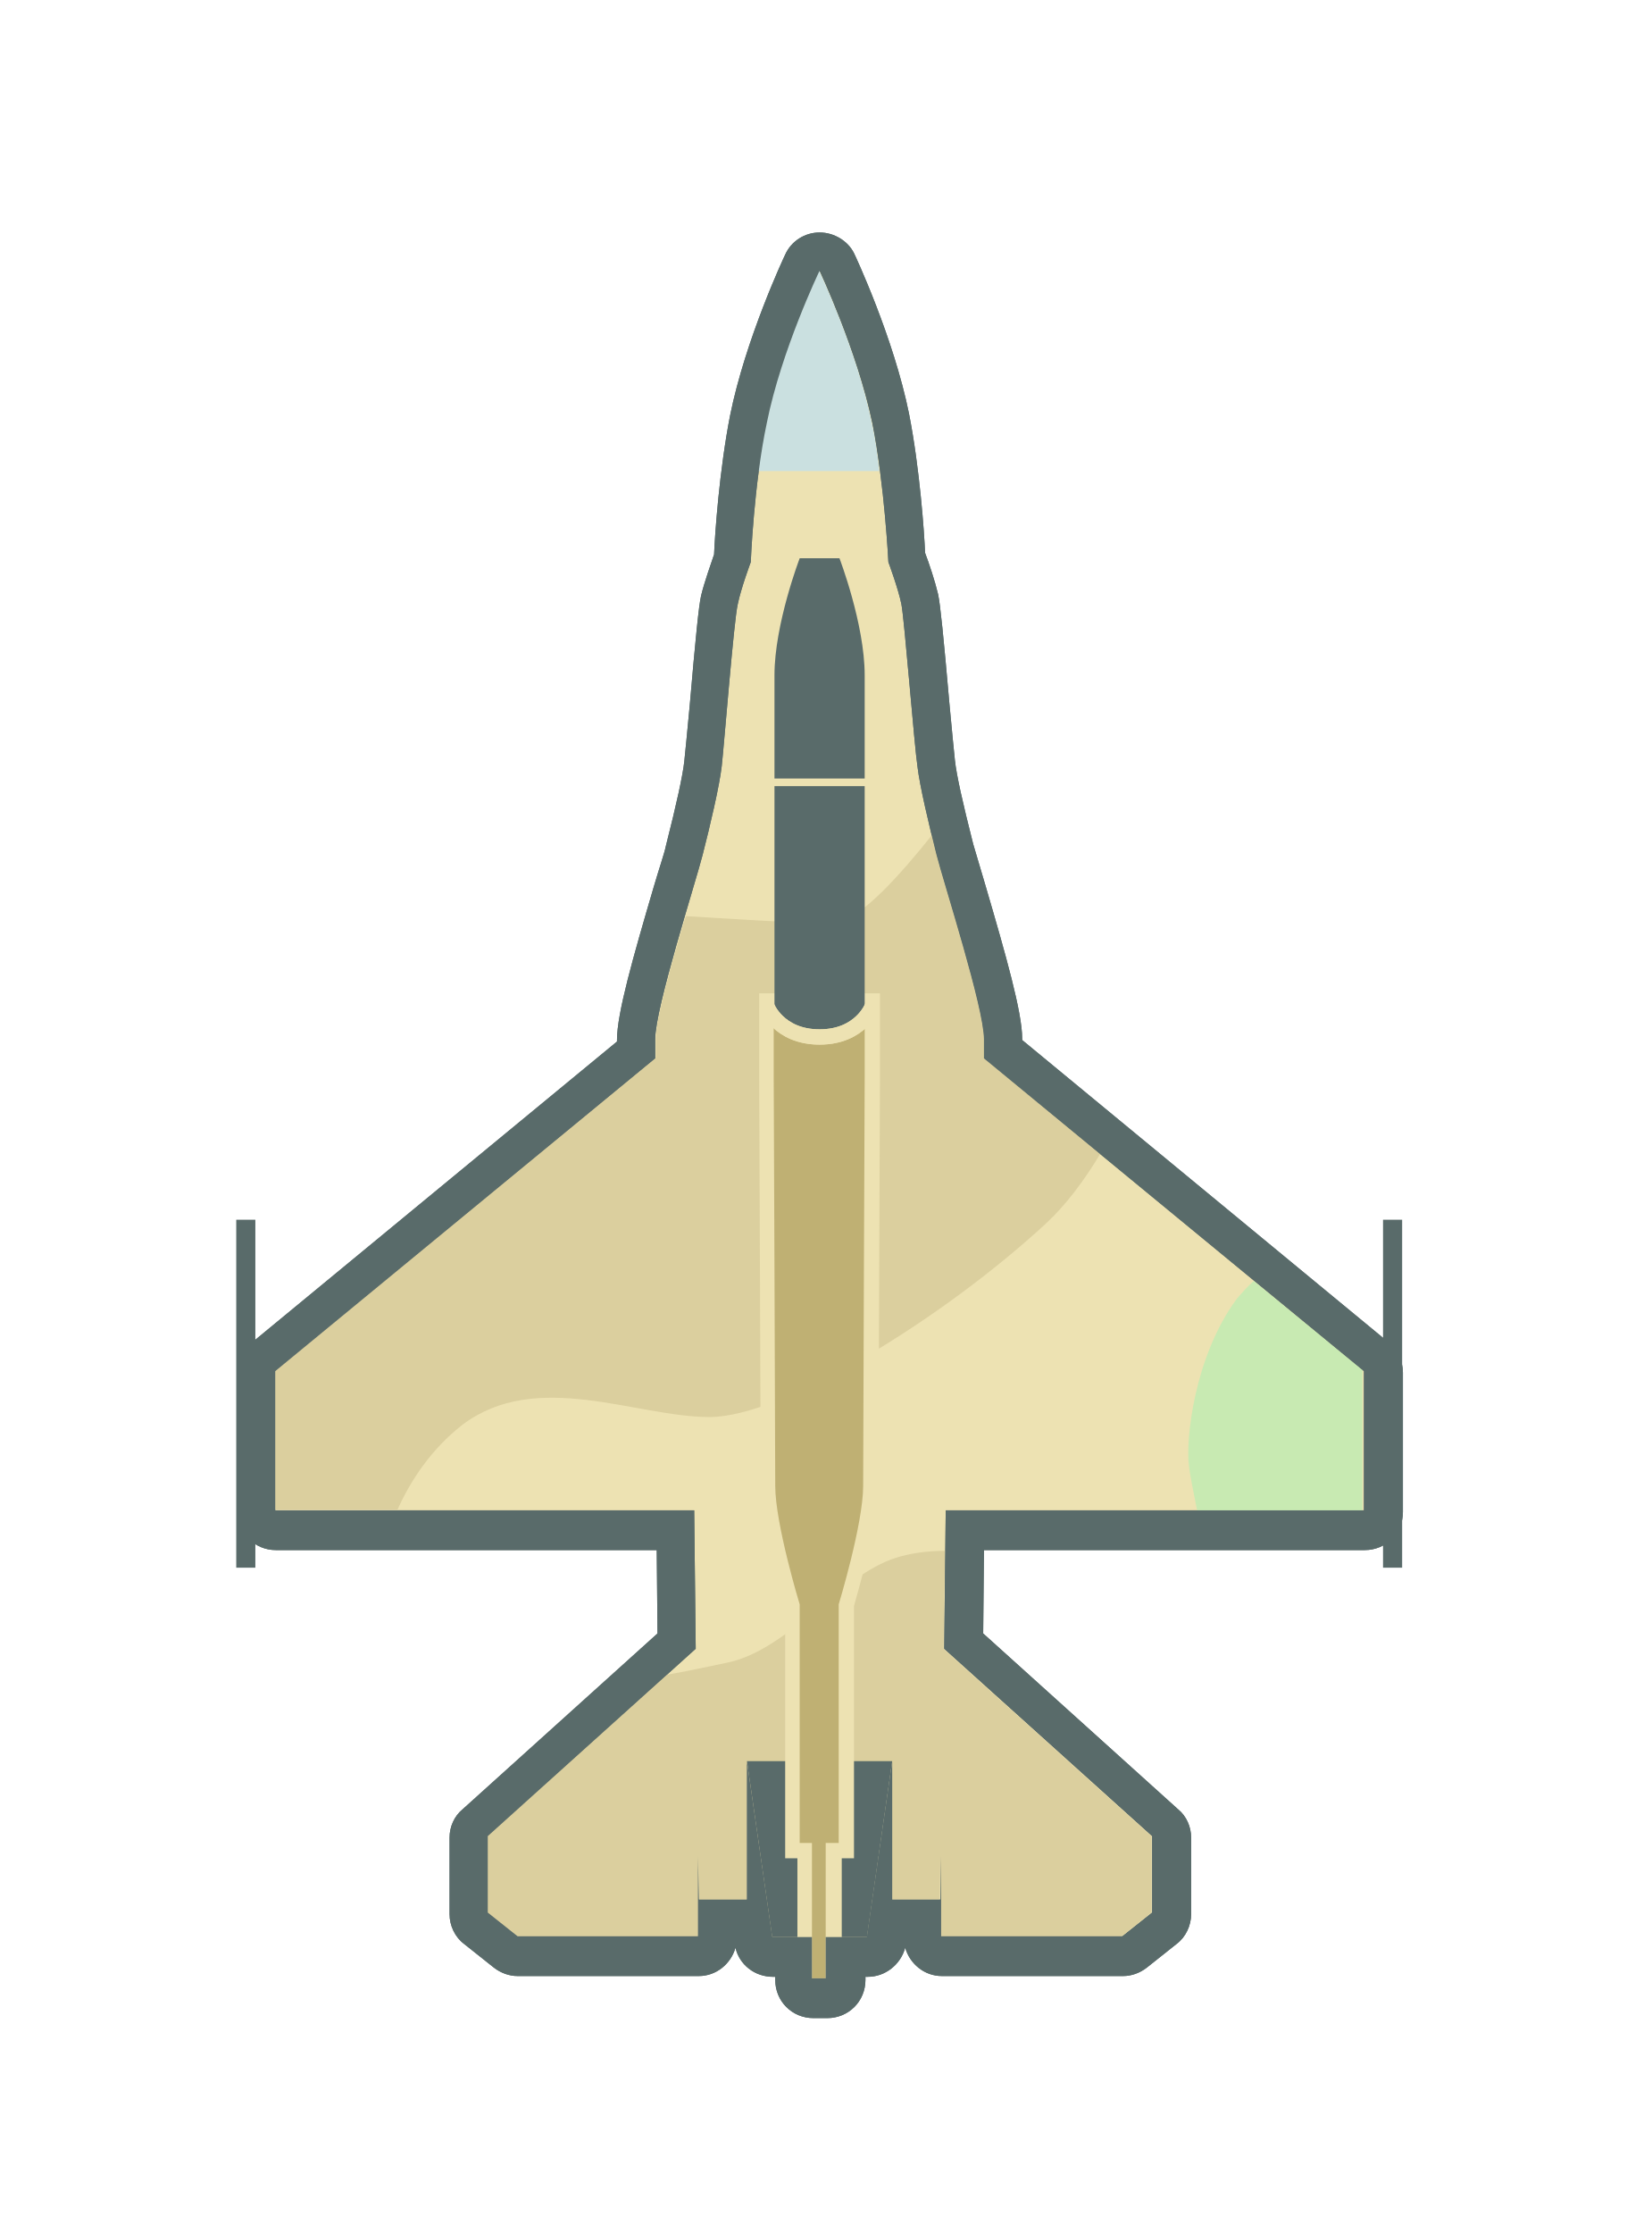
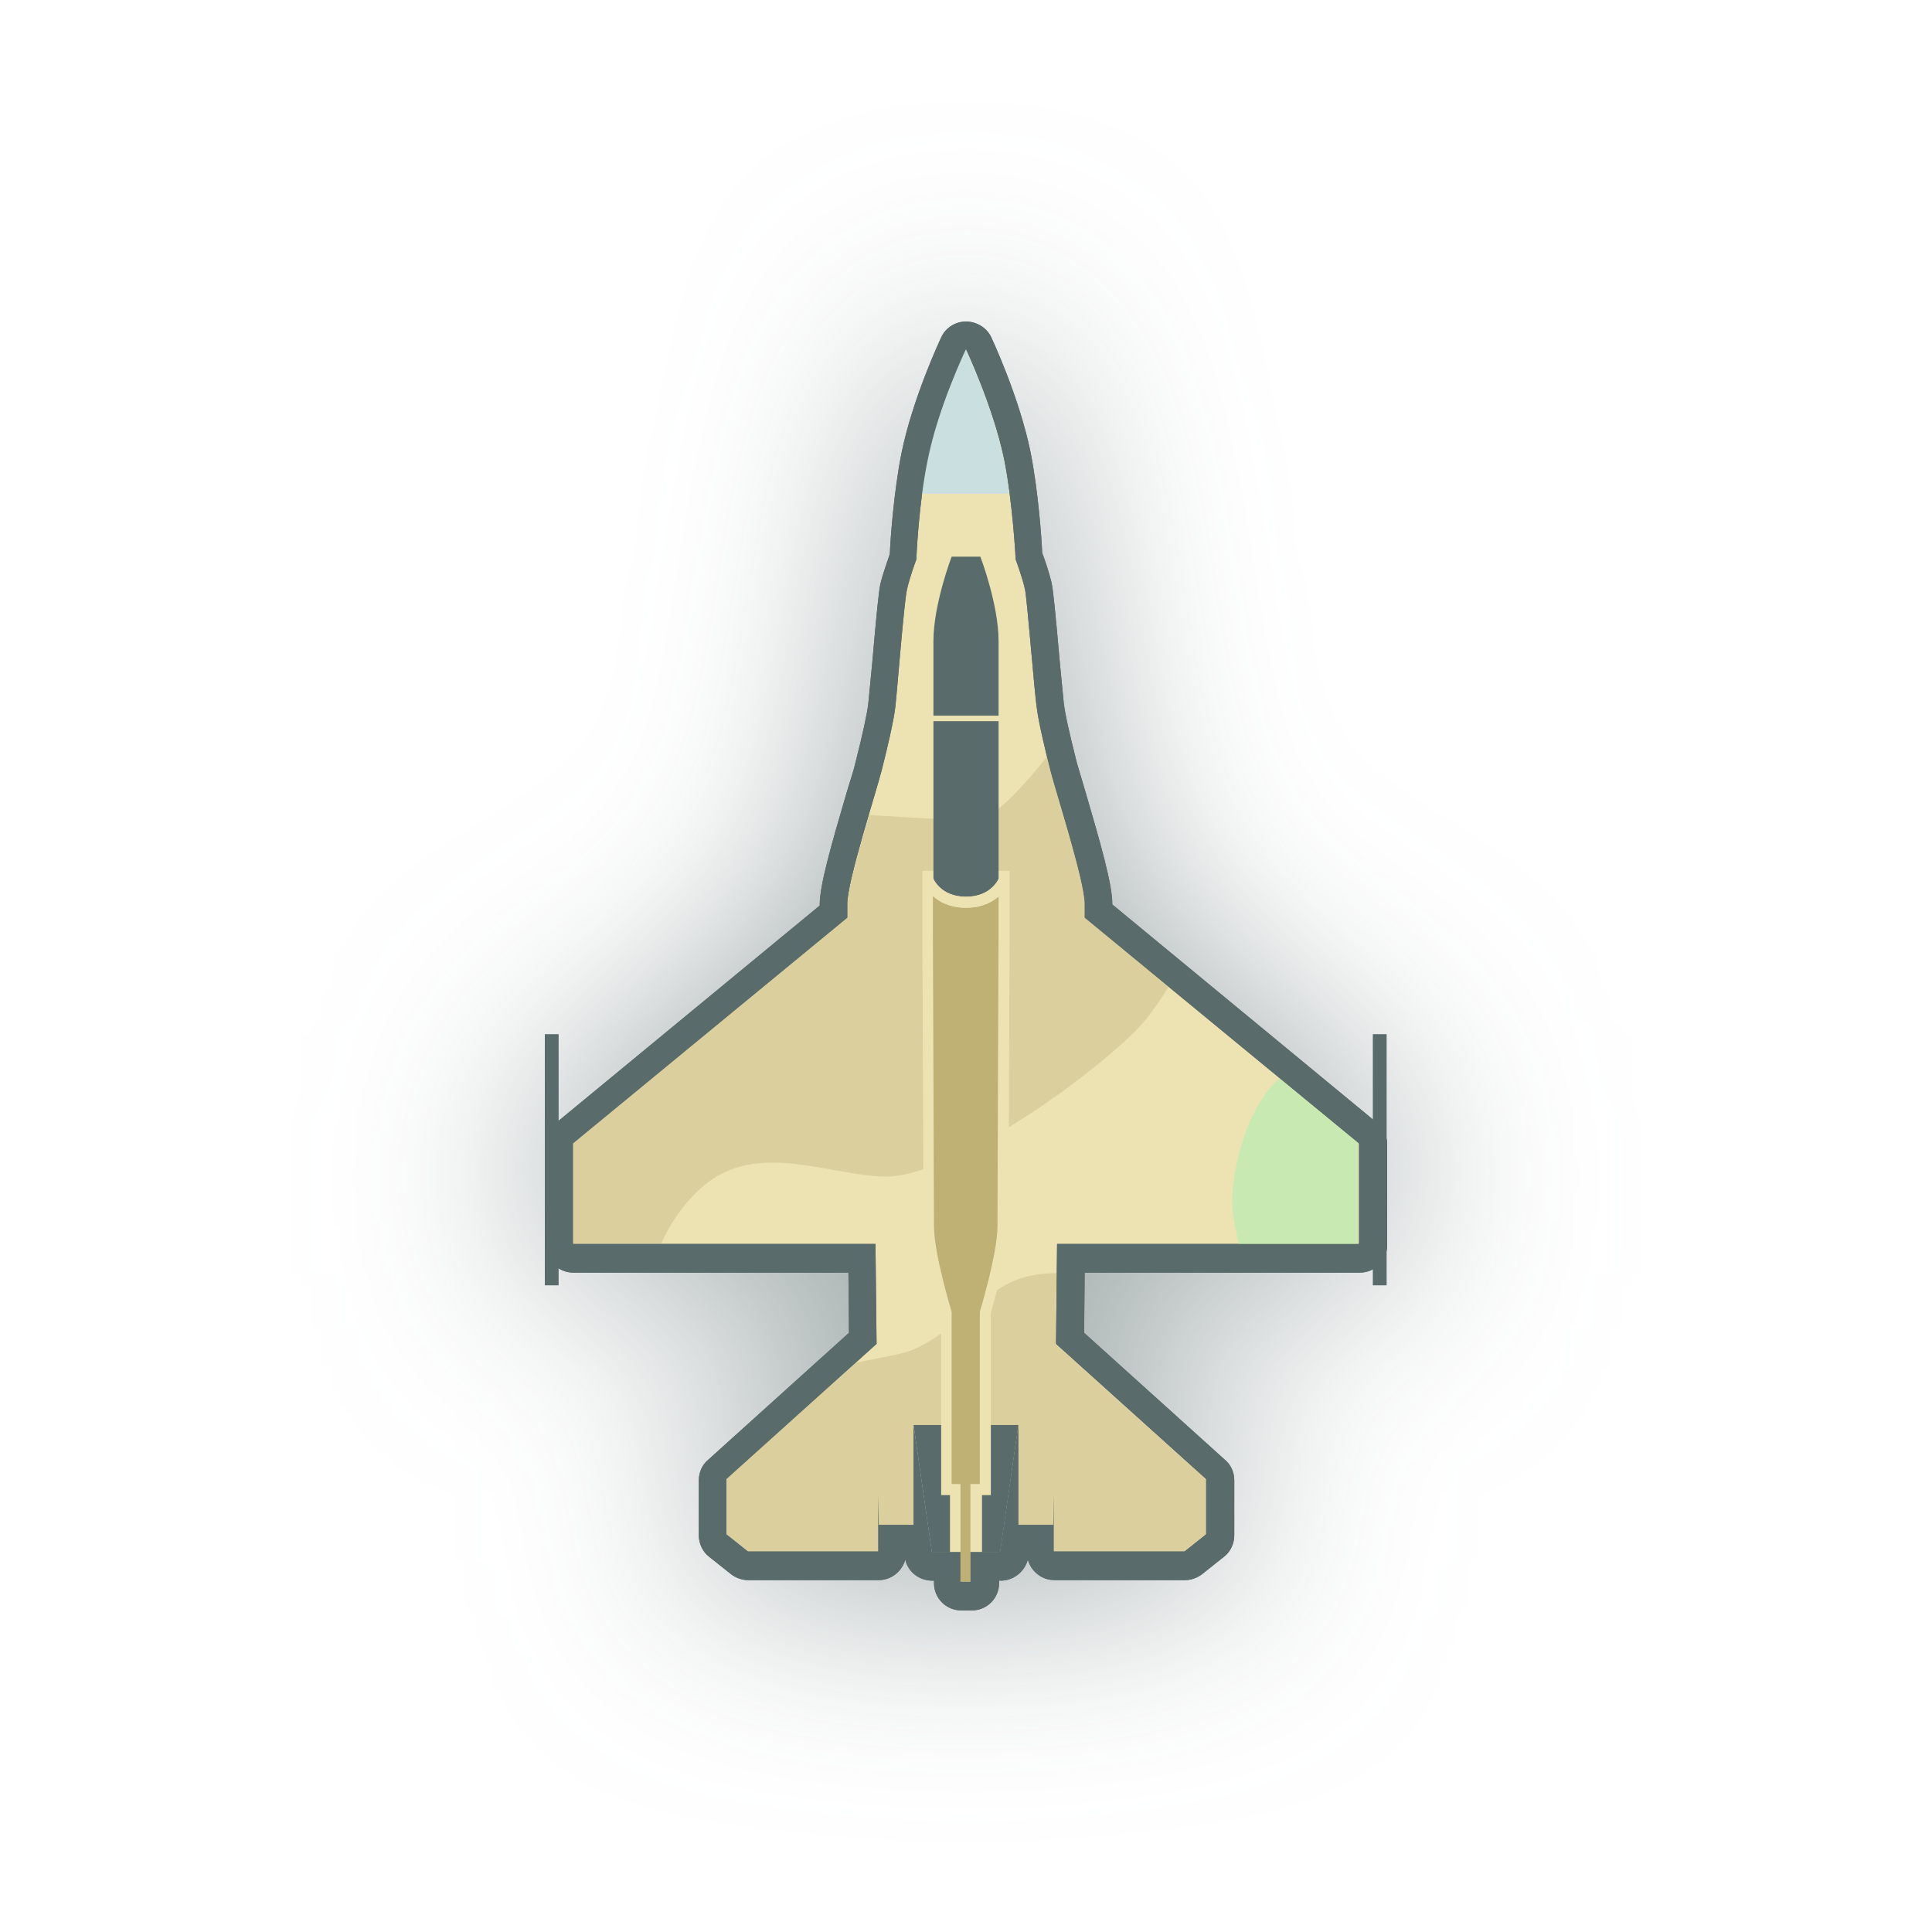
- <svg xmlns="http://www.w3.org/2000/svg" version="1.1" id="Layer_1" x="0px" y="0px" viewBox="0 0 216 292" style="enable-background:new 0 0 216 292;" xml:space="preserve">
-   <style type="text/css">
+ <svg xmlns="http://www.w3.org/2000/svg" version="1.1" id="Layer_1" x="0px" y="0px" viewBox="0 0 350 350" xml:space="preserve" width="350" height="350">
+   <defs id="defs49">
+     <filter style="color-interpolation-filters:sRGB" id="filter4307" x="-0.304" width="1.607" y="-0.198" height="1.397">
+       <feGaussianBlur stdDeviation="19.305" id="feGaussianBlur4309" />
+     </filter>
+   </defs>
+   <style type="text/css" id="style3">
	.st0{fill:#EDE2B2;}
	.st1{fill:#596B6A;}
	.st2{fill:#DBCF9E;}
	.st3{fill:#C8EAB2;}
	.st4{fill:#CAE0E0;}
	.st5{fill:#BFB073;}
	.st6{fill:none;stroke:#EDE2B2;stroke-width:2;stroke-miterlimit:10;}
</style>
-   <g>
-     <g>
-       <path class="st0" d="M106.3,261.2c-1.4,0-2.5-1.1-2.5-2.5v-2.9H101c-1.2,0-2.3-0.9-2.5-2.1l-0.4-2.8c-0.1,0-0.3,0-0.4,0h-3.9v2.3    c0,1.4-1.1,2.5-2.5,2.5H67.7c-0.6,0-1.1-0.2-1.5-0.5l-3.9-3.1c-0.6-0.5-1-1.2-1-2v-10c0-0.7,0.3-1.4,0.8-1.9l26.4-23.7L88.3,200    H36c-1.4,0-2.5-1.1-2.5-2.5v-18.2c0-0.7,0.3-1.5,0.9-1.9l48.8-40.2v-1.3c0-3.1,2.1-10.5,4.7-19.2c0.7-2.4,1.3-4.4,1.6-5.5    c1.4-5.6,2.2-9.3,2.5-11.3c0.1-0.9,0.4-4,0.7-7.3c0.7-7.5,1.2-12.9,1.4-14.1c0.4-1.7,1.3-4.4,1.7-5.4c0.1-2,0.6-10.9,2.1-18.2    c1.9-9.6,6.8-20,7-20.4c0.4-0.9,1.3-1.4,2.3-1.4s1.8,0.6,2.3,1.4c0.2,0.4,5.1,10.8,7,20.4c1.5,7.4,2,16.2,2.1,18.2    c0.4,1,1.3,3.7,1.7,5.4c0.3,1.3,0.8,6.7,1.4,14.1c0.3,3.3,0.6,6.3,0.7,7.3c0.2,1.9,1.1,5.7,2.5,11.3c0.3,1,0.9,3.1,1.6,5.5    c2.6,8.7,4.7,16.1,4.7,19.2v1.3l48.8,40.2c0.6,0.5,0.9,1.2,0.9,1.9v18.2c0,1.4-1.1,2.5-2.5,2.5h-52.2l-0.2,14.5l26.4,23.7    c0.5,0.5,0.8,1.1,0.8,1.9v10c0,0.8-0.4,1.5-1,2l-3.9,3.1c-0.4,0.3-1,0.5-1.5,0.5h-23.7c-1.4,0-2.5-1.1-2.5-2.5v-2.3h-3.9    c-0.1,0-0.3,0-0.4,0l-0.4,2.8c-0.2,1.2-1.2,2.1-2.5,2.1h-2.8v2.9c0,1.4-1.1,2.5-2.5,2.5H106.3z" />
-       <path class="st1" d="M107.2,35.4L107.2,35.4c0,0,4.9,10.4,6.9,19.9c1.6,8.1,2.1,18.2,2.1,18.2s1.3,3.5,1.7,5.5    c0.4,2,1.7,18.6,2.1,21.2c0.3,2.6,1.5,7.6,2.5,11.6c1,3.9,6.2,20,6.2,24.1c0,1.6,0,2.5,0,2.5l49.7,40.9v18.2h-54.7l-0.2,18.1    l27.2,24.5v10l-3.9,3.1h-23.7l0-10.5l-0.1,5.7h-6.3v-18l-3.3,22.9H108v5.4h-0.9h0h-0.9v-5.4H101l-3.3-22.9v18h-6.3l-0.1-5.7    l0,10.5H67.7l-3.9-3.1v-10L91,215.6l-0.2-18.1H36v-18.2l49.7-40.9c0,0,0-0.9,0-2.5c0-4.1,5.2-20.2,6.2-24.1c1-3.9,2.2-9,2.5-11.6    c0.3-2.6,1.6-19.2,2.1-21.2c0.4-2,1.7-5.5,1.7-5.5s0.4-10.2,2.1-18.2C102.2,45.8,107.2,35.4,107.2,35.4L107.2,35.4L107.2,35.4    L107.2,35.4 M107.2,30.4C107.2,30.4,107.2,30.4,107.2,30.4c-1.9,0-3.7,1.1-4.5,2.9c-0.2,0.4-5.2,11.1-7.2,21    c-1.4,7.1-2,15.6-2.1,18.2c-0.4,1.2-1.3,3.7-1.7,5.4c-0.3,1.3-0.7,5.3-1.5,14.5c-0.3,3.2-0.6,6.3-0.7,7.2c-0.2,1.8-1,5.5-2.4,11    c-0.2,1-0.9,3-1.6,5.4c-2.7,9.2-4.8,16.5-4.8,20v0.2l-47.8,39.4c-1.2,0.9-1.8,2.4-1.8,3.9v18.2c0,2.8,2.2,5,5,5h49.8l0.1,10.9    l-25.5,23c-1.1,0.9-1.7,2.3-1.7,3.7v10c0,1.5,0.7,3,1.9,3.9l3.9,3.1c0.9,0.7,2,1.1,3.1,1.1h23.7c2.3,0,4.2-1.6,4.8-3.7    c0.5,2.2,2.5,3.8,4.9,3.8h0.3v0.4c0,2.8,2.2,5,5,5h0.9h0.9c2.8,0,5-2.2,5-5v-0.4h0.3c2.3,0,4.3-1.6,4.9-3.8    c0.6,2.1,2.5,3.7,4.8,3.7h23.7c1.1,0,2.2-0.4,3.1-1.1l3.9-3.1c1.2-0.9,1.9-2.4,1.9-3.9v-10c0-1.4-0.6-2.8-1.7-3.7l-25.5-23    l0.1-10.9h49.8c2.8,0,5-2.2,5-5v-18.2c0-1.5-0.7-2.9-1.8-3.9L133.7,136v-0.2c0-3.4-2.1-10.8-4.8-20c-0.7-2.4-1.3-4.4-1.6-5.4    c-1.4-5.5-2.2-9.1-2.4-11c-0.1-0.9-0.4-4-0.7-7.2c-0.8-9.1-1.2-13.1-1.5-14.5c-0.4-1.7-1.2-4.1-1.7-5.4    c-0.1-2.6-0.7-11.1-2.1-18.2c-2-9.9-7-20.6-7.2-21C110.9,31.5,109.1,30.4,107.2,30.4L107.2,30.4z" />
+   <g id="g7" style="opacity:0.5;fill:#405453;fill-opacity:1;filter:url(#filter4307)" transform="translate(67.8,27.85)">
+     <g id="g9" style="fill:#405453;fill-opacity:1">
+       <path class="st0" d="m 106.3,261.2 c -1.4,0 -2.5,-1.1 -2.5,-2.5 l 0,-2.9 -2.8,0 c -1.2,0 -2.3,-0.9 -2.5,-2.1 l -0.4,-2.8 c -0.1,0 -0.3,0 -0.4,0 l -3.9,0 0,2.3 c 0,1.4 -1.1,2.5 -2.5,2.5 l -23.6,0 c -0.6,0 -1.1,-0.2 -1.5,-0.5 l -3.9,-3.1 c -0.6,-0.5 -1,-1.2 -1,-2 l 0,-10 c 0,-0.7 0.3,-1.4 0.8,-1.9 L 88.5,214.5 88.3,200 36,200 c -1.4,0 -2.5,-1.1 -2.5,-2.5 l 0,-18.2 c 0,-0.7 0.3,-1.5 0.9,-1.9 l 48.8,-40.2 0,-1.3 c 0,-3.1 2.1,-10.5 4.7,-19.2 0.7,-2.4 1.3,-4.4 1.6,-5.5 1.4,-5.6 2.2,-9.3 2.5,-11.3 0.1,-0.9 0.4,-4 0.7,-7.3 0.7,-7.5 1.2,-12.9 1.4,-14.1 0.4,-1.7 1.3,-4.4 1.7,-5.4 0.1,-2 0.6,-10.9 2.1,-18.2 1.9,-9.6 6.8,-20 7,-20.4 0.4,-0.9 1.3,-1.4 2.3,-1.4 1,0 1.8,0.6 2.3,1.4 0.2,0.4 5.1,10.8 7,20.4 1.5,7.4 2,16.2 2.1,18.2 0.4,1 1.3,3.7 1.7,5.4 0.3,1.3 0.8,6.7 1.4,14.1 0.3,3.3 0.6,6.3 0.7,7.3 0.2,1.9 1.1,5.7 2.5,11.3 0.3,1 0.9,3.1 1.6,5.5 2.6,8.7 4.7,16.1 4.7,19.2 l 0,1.3 48.8,40.2 c 0.6,0.5 0.9,1.2 0.9,1.9 l 0,18.2 c 0,1.4 -1.1,2.5 -2.5,2.5 l -52.2,0 -0.2,14.5 26.4,23.7 c 0.5,0.5 0.8,1.1 0.8,1.9 l 0,10 c 0,0.8 -0.4,1.5 -1,2 l -3.9,3.1 c -0.4,0.3 -1,0.5 -1.5,0.5 l -23.7,0 c -1.4,0 -2.5,-1.1 -2.5,-2.5 l 0,-2.3 -3.9,0 c -0.1,0 -0.3,0 -0.4,0 l -0.4,2.8 c -0.2,1.2 -1.2,2.1 -2.5,2.1 l -2.8,0 0,2.9 c 0,1.4 -1.1,2.5 -2.5,2.5 l -1.8,0 z" id="path11" style="fill:#405453;fill-opacity:1" />
+       <path class="st1" d="m 107.2,35.4 0,0 c 0,0 4.9,10.4 6.9,19.9 1.6,8.1 2.1,18.2 2.1,18.2 0,0 1.3,3.5 1.7,5.5 0.4,2 1.7,18.6 2.1,21.2 0.3,2.6 1.5,7.6 2.5,11.6 1,3.9 6.2,20 6.2,24.1 0,1.6 0,2.5 0,2.5 l 49.7,40.9 0,18.2 -54.7,0 -0.2,18.1 27.2,24.5 0,10 -3.9,3.1 -23.7,0 0,-10.5 -0.1,5.7 -6.3,0 0,-18 -3.3,22.9 -5.4,0 0,5.4 -0.9,0 0,0 -0.9,0 0,-5.4 -5.2,0 -3.3,-22.9 0,18 -6.3,0 -0.1,-5.7 0,10.5 -23.6,0 -3.9,-3.1 0,-10 27.2,-24.5 -0.2,-18.1 -54.8,0 0,-18.2 49.7,-40.9 c 0,0 0,-0.9 0,-2.5 0,-4.1 5.2,-20.2 6.2,-24.1 1,-3.9 2.2,-9 2.5,-11.6 C 94.7,97.6 96,81 96.5,79 c 0.4,-2 1.7,-5.5 1.7,-5.5 0,0 0.4,-10.2 2.1,-18.2 1.9,-9.5 6.9,-19.9 6.9,-19.9 l 0,0 0,0 0,0 m 0,-5 c 0,0 0,0 0,0 -1.9,0 -3.7,1.1 -4.5,2.9 -0.2,0.4 -5.2,11.1 -7.2,21 -1.4,7.1 -2,15.6 -2.1,18.2 -0.4,1.2 -1.3,3.7 -1.7,5.4 -0.3,1.3 -0.7,5.3 -1.5,14.5 -0.3,3.2 -0.6,6.3 -0.7,7.2 -0.2,1.8 -1,5.5 -2.4,11 -0.2,1 -0.9,3 -1.6,5.4 -2.7,9.2 -4.8,16.5 -4.8,20 l 0,0.2 -47.8,39.4 c -1.2,0.9 -1.8,2.4 -1.8,3.9 l 0,18.2 c 0,2.8 2.2,5 5,5 l 49.8,0 0.1,10.9 -25.5,23 c -1.1,0.9 -1.7,2.3 -1.7,3.7 l 0,10 c 0,1.5 0.7,3 1.9,3.9 l 3.9,3.1 c 0.9,0.7 2,1.1 3.1,1.1 l 23.7,0 c 2.3,0 4.2,-1.6 4.8,-3.7 0.5,2.2 2.5,3.8 4.9,3.8 l 0.3,0 0,0.4 c 0,2.8 2.2,5 5,5 l 0.9,0 0.9,0 c 2.8,0 5,-2.2 5,-5 l 0,-0.4 0.3,0 c 2.3,0 4.3,-1.6 4.9,-3.8 0.6,2.1 2.5,3.7 4.8,3.7 l 23.7,0 c 1.1,0 2.2,-0.4 3.1,-1.1 l 3.9,-3.1 c 1.2,-0.9 1.9,-2.4 1.9,-3.9 l 0,-10 c 0,-1.4 -0.6,-2.8 -1.7,-3.7 l -25.5,-23 0.1,-10.9 49.8,0 c 2.8,0 5,-2.2 5,-5 l 0,-18.2 c 0,-1.5 -0.7,-2.9 -1.8,-3.9 l -48,-39.6 0,-0.2 c 0,-3.4 -2.1,-10.8 -4.8,-20 -0.7,-2.4 -1.3,-4.4 -1.6,-5.4 -1.4,-5.5 -2.2,-9.1 -2.4,-11 -0.1,-0.9 -0.4,-4 -0.7,-7.2 -0.8,-9.1 -1.2,-13.1 -1.5,-14.5 -0.4,-1.7 -1.2,-4.1 -1.7,-5.4 -0.1,-2.6 -0.7,-11.1 -2.1,-18.2 -2,-9.9 -7,-20.6 -7.2,-21 -0.8,-1.6 -2.6,-2.7 -4.5,-2.7 l 0,0 z" id="path13" style="fill:#405453;fill-opacity:1" />
    </g>
-     <path class="st2" d="M128.7,138.3c0,0,0-0.9,0-2.5c0-4.1-5.2-20.2-6.2-24.1c-0.2-0.8-0.4-1.6-0.6-2.5c-4.3,5.4-9.1,10.6-11.9,11.2   c-3,0.6-11.4-0.1-20.3-0.6c-1.8,6-3.9,13.4-3.9,16c0,1.6,0,2.5,0,2.5L36,179.2v18.2h16c1.7-3.8,4.4-7.9,8.5-11.1   c9.7-7.3,22.7-1,32.3-1c9.7,0,30.7-13,44-25.3c2.6-2.4,5-5.6,7.1-9.1L128.7,138.3z" />
-     <path class="st3" d="M178.3,179.2L164,167.5c-0.8,0.7-1.5,1.5-2.2,2.3c-5.7,7.7-6.7,18.7-6.3,21.7c0.1,1.2,0.6,3.6,1.1,6.1h21.6   V179.2z" />
-     <path class="st2" d="M108,253.3h5.3l3.3-22.9v18h6.3l0.1-5.7l0,10.5h23.7l3.9-3.1v-10l-27.2-24.5l0.2-12.8c-2.3,0-4.5,0.3-6.4,0.9   c-7.3,2.3-14,12-22,13.7c-2.4,0.5-5.1,1.1-8,1.6l-23.5,21.1v10l3.9,3.1h23.7l0-10.5l0.1,5.7h6.3v-18l3.3,22.9h5.3v5.4h0.9h0h0.9   V253.3z" />
-     <path class="st4" d="M114,55.2c-1.9-9.4-6.9-19.9-6.9-19.9l0,0l0,0v0c0,0-4.9,10.4-6.9,19.9c-0.4,2.1-0.8,4.3-1,6.4h15.8   C114.8,59.5,114.5,57.3,114,55.2z" />
-     <polyline class="st1" points="108,253.3 113.4,253.3 116.7,230.3 97.7,230.3 101,253.3 106.3,253.3  " />
-     <g>
-       <path class="st5" d="M105.3,259.7v-17.8h-1.6v-32.1c-0.4-1.3-3.2-10.8-3.2-15.6c0-5-0.2-52.8-0.2-53.3v-10.1h13.8v10.1    c0,0.5-0.2,48.3-0.2,53.3c0,4.8-2.8,14.3-3.2,15.6v32.1H109v17.8H105.3z" />
-       <path class="st0" d="M113.1,131.9c0,0,0,5.8,0,9.1c0,0-0.2,48.2-0.2,53.3c0,5-3.2,15.5-3.2,15.5v31.2H108v12.3v5.4h-0.9h0h-0.9    v-5.4v-12.3h-1.6v-31.2c0,0-3.2-10.5-3.2-15.5c0-5-0.2-53.3-0.2-53.3c0-3.3,0-9.1,0-9.1h5.9H113.1 M115.1,129.9h-2h-5.9h-5.9h-2v2    v9.1c0,0.5,0.2,48.3,0.2,53.3c0,4.8,2.6,14,3.2,15.8v30.9v2h1.6v10.3v5.4v2h2h0.9h0.9h2v-2v-5.4v-10.3h1.6v-2V210    c0.5-1.8,3.2-11,3.2-15.8c0-5,0.2-52.8,0.2-53.3l0-9.1V129.9L115.1,129.9z" />
+     <path class="st2" d="m 128.7,138.3 c 0,0 0,-0.9 0,-2.5 0,-4.1 -5.2,-20.2 -6.2,-24.1 -0.2,-0.8 -0.4,-1.6 -0.6,-2.5 -4.3,5.4 -9.1,10.6 -11.9,11.2 -3,0.6 -11.4,-0.1 -20.3,-0.6 -1.8,6 -3.9,13.4 -3.9,16 0,1.6 0,2.5 0,2.5 l -49.8,40.9 0,18.2 16,0 c 1.7,-3.8 4.4,-7.9 8.5,-11.1 9.7,-7.3 22.7,-1 32.3,-1 9.7,0 30.7,-13 44,-25.3 2.6,-2.4 5,-5.6 7.1,-9.1 l -15.2,-12.6 z" id="path15" style="fill:#405453;fill-opacity:1" />
+     <path class="st3" d="M 178.3,179.2 164,167.5 c -0.8,0.7 -1.5,1.5 -2.2,2.3 -5.7,7.7 -6.7,18.7 -6.3,21.7 0.1,1.2 0.6,3.6 1.1,6.1 l 21.6,0 0,-18.4 z" id="path17" style="fill:#405453;fill-opacity:1" />
+     <path class="st2" d="m 108,253.3 5.3,0 3.3,-22.9 0,18 6.3,0 0.1,-5.7 0,10.5 23.7,0 3.9,-3.1 0,-10 -27.2,-24.5 0.2,-12.8 c -2.3,0 -4.5,0.3 -6.4,0.9 -7.3,2.3 -14,12 -22,13.7 -2.4,0.5 -5.1,1.1 -8,1.6 l -23.5,21.1 0,10 3.9,3.1 23.7,0 0,-10.5 0.1,5.7 6.3,0 0,-18 3.3,22.9 5.3,0 0,5.4 0.9,0 0,0 0.9,0 0,-5.4 z" id="path19" style="fill:#405453;fill-opacity:1" />
+     <path class="st4" d="m 114,55.2 c -1.9,-9.4 -6.9,-19.9 -6.9,-19.9 l 0,0 0,0 0,0 c 0,0 -4.9,10.4 -6.9,19.9 -0.4,2.1 -0.8,4.3 -1,6.4 l 15.8,0 c -0.2,-2.1 -0.5,-4.3 -1,-6.4 z" id="path21" style="fill:#405453;fill-opacity:1" />
+     <polyline class="st1" points="108,253.3 113.4,253.3 116.7,230.3 97.7,230.3 101,253.3 106.3,253.3  " id="polyline23" style="fill:#405453;fill-opacity:1" />
+     <g id="g25" style="fill:#405453;fill-opacity:1">
+       <path class="st5" d="m 105.3,259.7 0,-17.8 -1.6,0 0,-32.1 c -0.4,-1.3 -3.2,-10.8 -3.2,-15.6 0,-5 -0.2,-52.8 -0.2,-53.3 l 0,-10.1 13.8,0 0,10.1 c 0,0.5 -0.2,48.3 -0.2,53.3 0,4.8 -2.8,14.3 -3.2,15.6 l 0,32.1 -1.7,0 0,17.8 -3.7,0 z" id="path27" style="fill:#405453;fill-opacity:1" />
+       <path class="st0" d="m 113.1,131.9 c 0,0 0,5.8 0,9.1 0,0 -0.2,48.2 -0.2,53.3 0,5 -3.2,15.5 -3.2,15.5 l 0,31.2 -1.7,0 0,12.3 0,5.4 -0.9,0 0,0 -0.9,0 0,-5.4 0,-12.3 -1.6,0 0,-31.2 c 0,0 -3.2,-10.5 -3.2,-15.5 0,-5 -0.2,-53.3 -0.2,-53.3 0,-3.3 0,-9.1 0,-9.1 l 5.9,0 6,0 m 2,-2 -2,0 -5.9,0 -5.9,0 -2,0 0,2 0,9.1 c 0,0.5 0.2,48.3 0.2,53.3 0,4.8 2.6,14 3.2,15.8 l 0,30.9 0,2 1.6,0 0,10.3 0,5.4 0,2 2,0 0.9,0 0.9,0 2,0 0,-2 0,-5.4 0,-10.3 1.6,0 0,-2 0,-31 c 0.5,-1.8 3.2,-11 3.2,-15.8 0,-5 0.2,-52.8 0.2,-53.3 l 0,-9.1 0,-1.9 0,0 z" id="path29" style="fill:#405453;fill-opacity:1" />
    </g>
-     <path class="st1" d="M113.1,101.8c0-6.1,0-11.3,0-13.5c0-6.7-3.3-15.3-3.3-15.3h-2.6h-2.6c0,0-3.3,8.6-3.3,15.3c0,2.1,0,7.4,0,13.5   H113.1z" />
-     <path class="st1" d="M101.3,102.8c0,12.9,0,29.1,0,29.1s1.3,3.4,5.9,3.4s5.9-3.4,5.9-3.4s0-16.2,0-29.1H101.3z" />
-     <path class="st6" d="M100.3,131.6c0,0,1.5,4,6.9,4c5.4,0,6.9-4,6.9-4" />
-     <path class="st6" d="M100.3,131.6c0,0,1.5,4,6.9,4c5.4,0,6.9-4,6.9-4" />
-     <g>
-       <path class="st1" d="M107.2,35.4L107.2,35.4c0,0,4.9,10.4,6.9,19.9c1.6,8.1,2.1,18.2,2.1,18.2s1.3,3.5,1.7,5.5    c0.4,2,1.7,18.6,2.1,21.2c0.3,2.6,1.5,7.6,2.5,11.6c1,3.9,6.2,20,6.2,24.1c0,1.6,0,2.5,0,2.5l49.7,40.9v18.2h-54.7l-0.2,18.1    l27.2,24.5v10l-3.9,3.1h-23.7l0-10.5l-0.1,5.7h-6.3v-18l-3.3,22.9H108v5.4h-0.9h0h-0.9v-5.4H101l-3.3-22.9v18h-6.3l-0.1-5.7    l0,10.5H67.7l-3.9-3.1v-10L91,215.6l-0.2-18.1H36v-18.2l49.7-40.9c0,0,0-0.9,0-2.5c0-4.1,5.2-20.2,6.2-24.1c1-3.9,2.2-9,2.5-11.6    c0.3-2.6,1.6-19.2,2.1-21.2c0.4-2,1.7-5.5,1.7-5.5s0.4-10.2,2.1-18.2C102.2,45.8,107.2,35.4,107.2,35.4L107.2,35.4L107.2,35.4    L107.2,35.4 M107.2,30.4C107.2,30.4,107.2,30.4,107.2,30.4c-1.9,0-3.7,1.1-4.5,2.9c-0.2,0.4-5.2,11.1-7.2,21    c-1.4,7.1-2,15.6-2.1,18.2c-0.4,1.2-1.3,3.7-1.7,5.4c-0.3,1.3-0.7,5.3-1.5,14.5c-0.3,3.2-0.6,6.3-0.7,7.2c-0.2,1.8-1,5.5-2.4,11    c-0.2,1-0.9,3-1.6,5.4c-2.7,9.2-4.8,16.5-4.8,20v0.2l-47.8,39.4c-1.2,0.9-1.8,2.4-1.8,3.9v18.2c0,2.8,2.2,5,5,5h49.8l0.1,10.9    l-25.5,23c-1.1,0.9-1.7,2.3-1.7,3.7v10c0,1.5,0.7,3,1.9,3.9l3.9,3.1c0.9,0.7,2,1.1,3.1,1.1h23.7c2.3,0,4.2-1.6,4.8-3.7    c0.5,2.2,2.5,3.8,4.9,3.8h0.3v0.4c0,2.8,2.2,5,5,5h0.9h0.9c2.8,0,5-2.2,5-5v-0.4h0.3c2.3,0,4.3-1.6,4.9-3.8    c0.6,2.1,2.5,3.7,4.8,3.7h23.7c1.1,0,2.2-0.4,3.1-1.1l3.9-3.1c1.2-0.9,1.9-2.4,1.9-3.9v-10c0-1.4-0.6-2.8-1.7-3.7l-25.5-23    l0.1-10.9h49.8c2.8,0,5-2.2,5-5v-18.2c0-1.5-0.7-2.9-1.8-3.9L133.7,136v-0.2c0-3.4-2.1-10.8-4.8-20c-0.7-2.4-1.3-4.4-1.6-5.4    c-1.4-5.5-2.2-9.1-2.4-11c-0.1-0.9-0.4-4-0.7-7.2c-0.8-9.1-1.2-13.1-1.5-14.5c-0.4-1.7-1.2-4.1-1.7-5.4    c-0.1-2.6-0.7-11.1-2.1-18.2c-2-9.9-7-20.6-7.2-21C110.9,31.5,109.1,30.4,107.2,30.4L107.2,30.4z" />
+     <path class="st1" d="m 113.1,101.8 c 0,-6.1 0,-11.3 0,-13.5 0,-6.7 -3.3,-15.3 -3.3,-15.3 l -2.6,0 -2.6,0 c 0,0 -3.3,8.6 -3.3,15.3 0,2.1 0,7.4 0,13.5 l 11.8,0 z" id="path31" style="fill:#405453;fill-opacity:1" />
+     <path class="st1" d="m 101.3,102.8 c 0,12.9 0,29.1 0,29.1 0,0 1.3,3.4 5.9,3.4 4.6,0 5.9,-3.4 5.9,-3.4 0,0 0,-16.2 0,-29.1 l -11.8,0 z" id="path33" style="fill:#405453;fill-opacity:1" />
+     <path class="st6" d="m 100.3,131.6 c 0,0 1.5,4 6.9,4 5.4,0 6.9,-4 6.9,-4" id="path35" style="fill:#405453;fill-opacity:1;stroke:#ede2b2;stroke-width:2;stroke-miterlimit:10" />
+     <path class="st6" d="m 100.3,131.6 c 0,0 1.5,4 6.9,4 5.4,0 6.9,-4 6.9,-4" id="path37" style="fill:#405453;fill-opacity:1;stroke:#ede2b2;stroke-width:2;stroke-miterlimit:10" />
+     <g id="g39" style="fill:#405453;fill-opacity:1">
+       <path class="st1" d="m 107.2,35.4 0,0 c 0,0 4.9,10.4 6.9,19.9 1.6,8.1 2.1,18.2 2.1,18.2 0,0 1.3,3.5 1.7,5.5 0.4,2 1.7,18.6 2.1,21.2 0.3,2.6 1.5,7.6 2.5,11.6 1,3.9 6.2,20 6.2,24.1 0,1.6 0,2.5 0,2.5 l 49.7,40.9 0,18.2 -54.7,0 -0.2,18.1 27.2,24.5 0,10 -3.9,3.1 -23.7,0 0,-10.5 -0.1,5.7 -6.3,0 0,-18 -3.3,22.9 -5.4,0 0,5.4 -0.9,0 0,0 -0.9,0 0,-5.4 -5.2,0 -3.3,-22.9 0,18 -6.3,0 -0.1,-5.7 0,10.5 -23.6,0 -3.9,-3.1 0,-10 27.2,-24.5 -0.2,-18.1 -54.8,0 0,-18.2 49.7,-40.9 c 0,0 0,-0.9 0,-2.5 0,-4.1 5.2,-20.2 6.2,-24.1 1,-3.9 2.2,-9 2.5,-11.6 C 94.7,97.6 96,81 96.5,79 c 0.4,-2 1.7,-5.5 1.7,-5.5 0,0 0.4,-10.2 2.1,-18.2 1.9,-9.5 6.9,-19.9 6.9,-19.9 l 0,0 0,0 0,0 m 0,-5 c 0,0 0,0 0,0 -1.9,0 -3.7,1.1 -4.5,2.9 -0.2,0.4 -5.2,11.1 -7.2,21 -1.4,7.1 -2,15.6 -2.1,18.2 -0.4,1.2 -1.3,3.7 -1.7,5.4 -0.3,1.3 -0.7,5.3 -1.5,14.5 -0.3,3.2 -0.6,6.3 -0.7,7.2 -0.2,1.8 -1,5.5 -2.4,11 -0.2,1 -0.9,3 -1.6,5.4 -2.7,9.2 -4.8,16.5 -4.8,20 l 0,0.2 -47.8,39.4 c -1.2,0.9 -1.8,2.4 -1.8,3.9 l 0,18.2 c 0,2.8 2.2,5 5,5 l 49.8,0 0.1,10.9 -25.5,23 c -1.1,0.9 -1.7,2.3 -1.7,3.7 l 0,10 c 0,1.5 0.7,3 1.9,3.9 l 3.9,3.1 c 0.9,0.7 2,1.1 3.1,1.1 l 23.7,0 c 2.3,0 4.2,-1.6 4.8,-3.7 0.5,2.2 2.5,3.8 4.9,3.8 l 0.3,0 0,0.4 c 0,2.8 2.2,5 5,5 l 0.9,0 0.9,0 c 2.8,0 5,-2.2 5,-5 l 0,-0.4 0.3,0 c 2.3,0 4.3,-1.6 4.9,-3.8 0.6,2.1 2.5,3.7 4.8,3.7 l 23.7,0 c 1.1,0 2.2,-0.4 3.1,-1.1 l 3.9,-3.1 c 1.2,-0.9 1.9,-2.4 1.9,-3.9 l 0,-10 c 0,-1.4 -0.6,-2.8 -1.7,-3.7 l -25.5,-23 0.1,-10.9 49.8,0 c 2.8,0 5,-2.2 5,-5 l 0,-18.2 c 0,-1.5 -0.7,-2.9 -1.8,-3.9 l -48,-39.6 0,-0.2 c 0,-3.4 -2.1,-10.8 -4.8,-20 -0.7,-2.4 -1.3,-4.4 -1.6,-5.4 -1.4,-5.5 -2.2,-9.1 -2.4,-11 -0.1,-0.9 -0.4,-4 -0.7,-7.2 -0.8,-9.1 -1.2,-13.1 -1.5,-14.5 -0.4,-1.7 -1.2,-4.1 -1.7,-5.4 -0.1,-2.6 -0.7,-11.1 -2.1,-18.2 -2,-9.9 -7,-20.6 -7.2,-21 -0.8,-1.6 -2.6,-2.7 -4.5,-2.7 l 0,0 z" id="path41" style="fill:#405453;fill-opacity:1" />
    </g>
-     <rect x="30.9" y="159.5" class="st1" width="2.5" height="45.5" />
-     <rect x="180.9" y="159.5" class="st1" width="2.5" height="45.5" />
+     <rect x="30.9" y="159.5" class="st1" width="2.5" height="45.5" id="rect43" style="fill:#405453;fill-opacity:1" />
+     <rect x="180.9" y="159.5" class="st1" width="2.5" height="45.5" id="rect45" style="fill:#405453;fill-opacity:1" />
+   </g>
+   <g id="g4179" transform="translate(67.8,27.85)">
+     <g id="g4181">
+       <path id="path4183" d="m 106.3,261.2 c -1.4,0 -2.5,-1.1 -2.5,-2.5 l 0,-2.9 -2.8,0 c -1.2,0 -2.3,-0.9 -2.5,-2.1 l -0.4,-2.8 c -0.1,0 -0.3,0 -0.4,0 l -3.9,0 0,2.3 c 0,1.4 -1.1,2.5 -2.5,2.5 l -23.6,0 c -0.6,0 -1.1,-0.2 -1.5,-0.5 l -3.9,-3.1 c -0.6,-0.5 -1,-1.2 -1,-2 l 0,-10 c 0,-0.7 0.3,-1.4 0.8,-1.9 L 88.5,214.5 88.3,200 36,200 c -1.4,0 -2.5,-1.1 -2.5,-2.5 l 0,-18.2 c 0,-0.7 0.3,-1.5 0.9,-1.9 l 48.8,-40.2 0,-1.3 c 0,-3.1 2.1,-10.5 4.7,-19.2 0.7,-2.4 1.3,-4.4 1.6,-5.5 1.4,-5.6 2.2,-9.3 2.5,-11.3 0.1,-0.9 0.4,-4 0.7,-7.3 0.7,-7.5 1.2,-12.9 1.4,-14.1 0.4,-1.7 1.3,-4.4 1.7,-5.4 0.1,-2 0.6,-10.9 2.1,-18.2 1.9,-9.6 6.8,-20 7,-20.4 0.4,-0.9 1.3,-1.4 2.3,-1.4 1,0 1.8,0.6 2.3,1.4 0.2,0.4 5.1,10.8 7,20.4 1.5,7.4 2,16.2 2.1,18.2 0.4,1 1.3,3.7 1.7,5.4 0.3,1.3 0.8,6.7 1.4,14.1 0.3,3.3 0.6,6.3 0.7,7.3 0.2,1.9 1.1,5.7 2.5,11.3 0.3,1 0.9,3.1 1.6,5.5 2.6,8.7 4.7,16.1 4.7,19.2 l 0,1.3 48.8,40.2 c 0.6,0.5 0.9,1.2 0.9,1.9 l 0,18.2 c 0,1.4 -1.1,2.5 -2.5,2.5 l -52.2,0 -0.2,14.5 26.4,23.7 c 0.5,0.5 0.8,1.1 0.8,1.9 l 0,10 c 0,0.8 -0.4,1.5 -1,2 l -3.9,3.1 c -0.4,0.3 -1,0.5 -1.5,0.5 l -23.7,0 c -1.4,0 -2.5,-1.1 -2.5,-2.5 l 0,-2.3 -3.9,0 c -0.1,0 -0.3,0 -0.4,0 l -0.4,2.8 c -0.2,1.2 -1.2,2.1 -2.5,2.1 l -2.8,0 0,2.9 c 0,1.4 -1.1,2.5 -2.5,2.5 l -1.8,0 z" class="st0" style="fill:#ede2b2" />
+       <path id="path4185" d="m 107.2,35.4 0,0 c 0,0 4.9,10.4 6.9,19.9 1.6,8.1 2.1,18.2 2.1,18.2 0,0 1.3,3.5 1.7,5.5 0.4,2 1.7,18.6 2.1,21.2 0.3,2.6 1.5,7.6 2.5,11.6 1,3.9 6.2,20 6.2,24.1 0,1.6 0,2.5 0,2.5 l 49.7,40.9 0,18.2 -54.7,0 -0.2,18.1 27.2,24.5 0,10 -3.9,3.1 -23.7,0 0,-10.5 -0.1,5.7 -6.3,0 0,-18 -3.3,22.9 -5.4,0 0,5.4 -0.9,0 0,0 -0.9,0 0,-5.4 -5.2,0 -3.3,-22.9 0,18 -6.3,0 -0.1,-5.7 0,10.5 -23.6,0 -3.9,-3.1 0,-10 27.2,-24.5 -0.2,-18.1 -54.8,0 0,-18.2 49.7,-40.9 c 0,0 0,-0.9 0,-2.5 0,-4.1 5.2,-20.2 6.2,-24.1 1,-3.9 2.2,-9 2.5,-11.6 C 94.7,97.6 96,81 96.5,79 c 0.4,-2 1.7,-5.5 1.7,-5.5 0,0 0.4,-10.2 2.1,-18.2 1.9,-9.5 6.9,-19.9 6.9,-19.9 l 0,0 0,0 0,0 m 0,-5 c 0,0 0,0 0,0 -1.9,0 -3.7,1.1 -4.5,2.9 -0.2,0.4 -5.2,11.1 -7.2,21 -1.4,7.1 -2,15.6 -2.1,18.2 -0.4,1.2 -1.3,3.7 -1.7,5.4 -0.3,1.3 -0.7,5.3 -1.5,14.5 -0.3,3.2 -0.6,6.3 -0.7,7.2 -0.2,1.8 -1,5.5 -2.4,11 -0.2,1 -0.9,3 -1.6,5.4 -2.7,9.2 -4.8,16.5 -4.8,20 l 0,0.2 -47.8,39.4 c -1.2,0.9 -1.8,2.4 -1.8,3.9 l 0,18.2 c 0,2.8 2.2,5 5,5 l 49.8,0 0.1,10.9 -25.5,23 c -1.1,0.9 -1.7,2.3 -1.7,3.7 l 0,10 c 0,1.5 0.7,3 1.9,3.9 l 3.9,3.1 c 0.9,0.7 2,1.1 3.1,1.1 l 23.7,0 c 2.3,0 4.2,-1.6 4.8,-3.7 0.5,2.2 2.5,3.8 4.9,3.8 l 0.3,0 0,0.4 c 0,2.8 2.2,5 5,5 l 0.9,0 0.9,0 c 2.8,0 5,-2.2 5,-5 l 0,-0.4 0.3,0 c 2.3,0 4.3,-1.6 4.9,-3.8 0.6,2.1 2.5,3.7 4.8,3.7 l 23.7,0 c 1.1,0 2.2,-0.4 3.1,-1.1 l 3.9,-3.1 c 1.2,-0.9 1.9,-2.4 1.9,-3.9 l 0,-10 c 0,-1.4 -0.6,-2.8 -1.7,-3.7 l -25.5,-23 0.1,-10.9 49.8,0 c 2.8,0 5,-2.2 5,-5 l 0,-18.2 c 0,-1.5 -0.7,-2.9 -1.8,-3.9 l -48,-39.6 0,-0.2 c 0,-3.4 -2.1,-10.8 -4.8,-20 -0.7,-2.4 -1.3,-4.4 -1.6,-5.4 -1.4,-5.5 -2.2,-9.1 -2.4,-11 -0.1,-0.9 -0.4,-4 -0.7,-7.2 -0.8,-9.1 -1.2,-13.1 -1.5,-14.5 -0.4,-1.7 -1.2,-4.1 -1.7,-5.4 -0.1,-2.6 -0.7,-11.1 -2.1,-18.2 -2,-9.9 -7,-20.6 -7.2,-21 -0.8,-1.6 -2.6,-2.7 -4.5,-2.7 l 0,0 z" class="st1" style="fill:#596b6a" />
+     </g>
+     <path id="path4187" d="m 128.7,138.3 c 0,0 0,-0.9 0,-2.5 0,-4.1 -5.2,-20.2 -6.2,-24.1 -0.2,-0.8 -0.4,-1.6 -0.6,-2.5 -4.3,5.4 -9.1,10.6 -11.9,11.2 -3,0.6 -11.4,-0.1 -20.3,-0.6 -1.8,6 -3.9,13.4 -3.9,16 0,1.6 0,2.5 0,2.5 l -49.8,40.9 0,18.2 16,0 c 1.7,-3.8 4.4,-7.9 8.5,-11.1 9.7,-7.3 22.7,-1 32.3,-1 9.7,0 30.7,-13 44,-25.3 2.6,-2.4 5,-5.6 7.1,-9.1 l -15.2,-12.6 z" class="st2" style="fill:#dbcf9e" />
+     <path id="path4189" d="M 178.3,179.2 164,167.5 c -0.8,0.7 -1.5,1.5 -2.2,2.3 -5.7,7.7 -6.7,18.7 -6.3,21.7 0.1,1.2 0.6,3.6 1.1,6.1 l 21.6,0 0,-18.4 z" class="st3" style="fill:#c8eab2" />
+     <path id="path4191" d="m 108,253.3 5.3,0 3.3,-22.9 0,18 6.3,0 0.1,-5.7 0,10.5 23.7,0 3.9,-3.1 0,-10 -27.2,-24.5 0.2,-12.8 c -2.3,0 -4.5,0.3 -6.4,0.9 -7.3,2.3 -14,12 -22,13.7 -2.4,0.5 -5.1,1.1 -8,1.6 l -23.5,21.1 0,10 3.9,3.1 23.7,0 0,-10.5 0.1,5.7 6.3,0 0,-18 3.3,22.9 5.3,0 0,5.4 0.9,0 0,0 0.9,0 0,-5.4 z" class="st2" style="fill:#dbcf9e" />
+     <path id="path4193" d="m 114,55.2 c -1.9,-9.4 -6.9,-19.9 -6.9,-19.9 l 0,0 0,0 0,0 c 0,0 -4.9,10.4 -6.9,19.9 -0.4,2.1 -0.8,4.3 -1,6.4 l 15.8,0 c -0.2,-2.1 -0.5,-4.3 -1,-6.4 z" class="st4" style="fill:#cae0e0" />
+     <polyline id="polyline4195" points="108,253.3 113.4,253.3 116.7,230.3 97.7,230.3 101,253.3 106.3,253.3  " class="st1" style="fill:#596b6a" />
+     <g id="g4197">
+       <path id="path4199" d="m 105.3,259.7 0,-17.8 -1.6,0 0,-32.1 c -0.4,-1.3 -3.2,-10.8 -3.2,-15.6 0,-5 -0.2,-52.8 -0.2,-53.3 l 0,-10.1 13.8,0 0,10.1 c 0,0.5 -0.2,48.3 -0.2,53.3 0,4.8 -2.8,14.3 -3.2,15.6 l 0,32.1 -1.7,0 0,17.8 -3.7,0 z" class="st5" style="fill:#bfb073" />
+       <path id="path4201" d="m 113.1,131.9 c 0,0 0,5.8 0,9.1 0,0 -0.2,48.2 -0.2,53.3 0,5 -3.2,15.5 -3.2,15.5 l 0,31.2 -1.7,0 0,12.3 0,5.4 -0.9,0 0,0 -0.9,0 0,-5.4 0,-12.3 -1.6,0 0,-31.2 c 0,0 -3.2,-10.5 -3.2,-15.5 0,-5 -0.2,-53.3 -0.2,-53.3 0,-3.3 0,-9.1 0,-9.1 l 5.9,0 6,0 m 2,-2 -2,0 -5.9,0 -5.9,0 -2,0 0,2 0,9.1 c 0,0.5 0.2,48.3 0.2,53.3 0,4.8 2.6,14 3.2,15.8 l 0,30.9 0,2 1.6,0 0,10.3 0,5.4 0,2 2,0 0.9,0 0.9,0 2,0 0,-2 0,-5.4 0,-10.3 1.6,0 0,-2 0,-31 c 0.5,-1.8 3.2,-11 3.2,-15.8 0,-5 0.2,-52.8 0.2,-53.3 l 0,-9.1 0,-1.9 0,0 z" class="st0" style="fill:#ede2b2" />
+     </g>
+     <path id="path4203" d="m 113.1,101.8 c 0,-6.1 0,-11.3 0,-13.5 0,-6.7 -3.3,-15.3 -3.3,-15.3 l -2.6,0 -2.6,0 c 0,0 -3.3,8.6 -3.3,15.3 0,2.1 0,7.4 0,13.5 l 11.8,0 z" class="st1" style="fill:#596b6a" />
+     <path id="path4205" d="m 101.3,102.8 c 0,12.9 0,29.1 0,29.1 0,0 1.3,3.4 5.9,3.4 4.6,0 5.9,-3.4 5.9,-3.4 0,0 0,-16.2 0,-29.1 l -11.8,0 z" class="st1" style="fill:#596b6a" />
+     <path id="path4207" d="m 100.3,131.6 c 0,0 1.5,4 6.9,4 5.4,0 6.9,-4 6.9,-4" class="st6" style="fill:none;stroke:#ede2b2;stroke-width:2;stroke-miterlimit:10" />
+     <path id="path4209" d="m 100.3,131.6 c 0,0 1.5,4 6.9,4 5.4,0 6.9,-4 6.9,-4" class="st6" style="fill:none;stroke:#ede2b2;stroke-width:2;stroke-miterlimit:10" />
+     <g id="g4211">
+       <path id="path4213" d="m 107.2,35.4 0,0 c 0,0 4.9,10.4 6.9,19.9 1.6,8.1 2.1,18.2 2.1,18.2 0,0 1.3,3.5 1.7,5.5 0.4,2 1.7,18.6 2.1,21.2 0.3,2.6 1.5,7.6 2.5,11.6 1,3.9 6.2,20 6.2,24.1 0,1.6 0,2.5 0,2.5 l 49.7,40.9 0,18.2 -54.7,0 -0.2,18.1 27.2,24.5 0,10 -3.9,3.1 -23.7,0 0,-10.5 -0.1,5.7 -6.3,0 0,-18 -3.3,22.9 -5.4,0 0,5.4 -0.9,0 0,0 -0.9,0 0,-5.4 -5.2,0 -3.3,-22.9 0,18 -6.3,0 -0.1,-5.7 0,10.5 -23.6,0 -3.9,-3.1 0,-10 27.2,-24.5 -0.2,-18.1 -54.8,0 0,-18.2 49.7,-40.9 c 0,0 0,-0.9 0,-2.5 0,-4.1 5.2,-20.2 6.2,-24.1 1,-3.9 2.2,-9 2.5,-11.6 C 94.7,97.6 96,81 96.5,79 c 0.4,-2 1.7,-5.5 1.7,-5.5 0,0 0.4,-10.2 2.1,-18.2 1.9,-9.5 6.9,-19.9 6.9,-19.9 l 0,0 0,0 0,0 m 0,-5 c 0,0 0,0 0,0 -1.9,0 -3.7,1.1 -4.5,2.9 -0.2,0.4 -5.2,11.1 -7.2,21 -1.4,7.1 -2,15.6 -2.1,18.2 -0.4,1.2 -1.3,3.7 -1.7,5.4 -0.3,1.3 -0.7,5.3 -1.5,14.5 -0.3,3.2 -0.6,6.3 -0.7,7.2 -0.2,1.8 -1,5.5 -2.4,11 -0.2,1 -0.9,3 -1.6,5.4 -2.7,9.2 -4.8,16.5 -4.8,20 l 0,0.2 -47.8,39.4 c -1.2,0.9 -1.8,2.4 -1.8,3.9 l 0,18.2 c 0,2.8 2.2,5 5,5 l 49.8,0 0.1,10.9 -25.5,23 c -1.1,0.9 -1.7,2.3 -1.7,3.7 l 0,10 c 0,1.5 0.7,3 1.9,3.9 l 3.9,3.1 c 0.9,0.7 2,1.1 3.1,1.1 l 23.7,0 c 2.3,0 4.2,-1.6 4.8,-3.7 0.5,2.2 2.5,3.8 4.9,3.8 l 0.3,0 0,0.4 c 0,2.8 2.2,5 5,5 l 0.9,0 0.9,0 c 2.8,0 5,-2.2 5,-5 l 0,-0.4 0.3,0 c 2.3,0 4.3,-1.6 4.9,-3.8 0.6,2.1 2.5,3.7 4.8,3.7 l 23.7,0 c 1.1,0 2.2,-0.4 3.1,-1.1 l 3.9,-3.1 c 1.2,-0.9 1.9,-2.4 1.9,-3.9 l 0,-10 c 0,-1.4 -0.6,-2.8 -1.7,-3.7 l -25.5,-23 0.1,-10.9 49.8,0 c 2.8,0 5,-2.2 5,-5 l 0,-18.2 c 0,-1.5 -0.7,-2.9 -1.8,-3.9 l -48,-39.6 0,-0.2 c 0,-3.4 -2.1,-10.8 -4.8,-20 -0.7,-2.4 -1.3,-4.4 -1.6,-5.4 -1.4,-5.5 -2.2,-9.1 -2.4,-11 -0.1,-0.9 -0.4,-4 -0.7,-7.2 -0.8,-9.1 -1.2,-13.1 -1.5,-14.5 -0.4,-1.7 -1.2,-4.1 -1.7,-5.4 -0.1,-2.6 -0.7,-11.1 -2.1,-18.2 -2,-9.9 -7,-20.6 -7.2,-21 -0.8,-1.6 -2.6,-2.7 -4.5,-2.7 l 0,0 z" class="st1" style="fill:#596b6a" />
+     </g>
+     <rect id="rect4215" height="45.5" width="2.5" class="st1" y="159.5" x="30.9" style="fill:#596b6a" />
+     <rect id="rect4217" height="45.5" width="2.5" class="st1" y="159.5" x="180.9" style="fill:#596b6a" />
  </g>
</svg>
